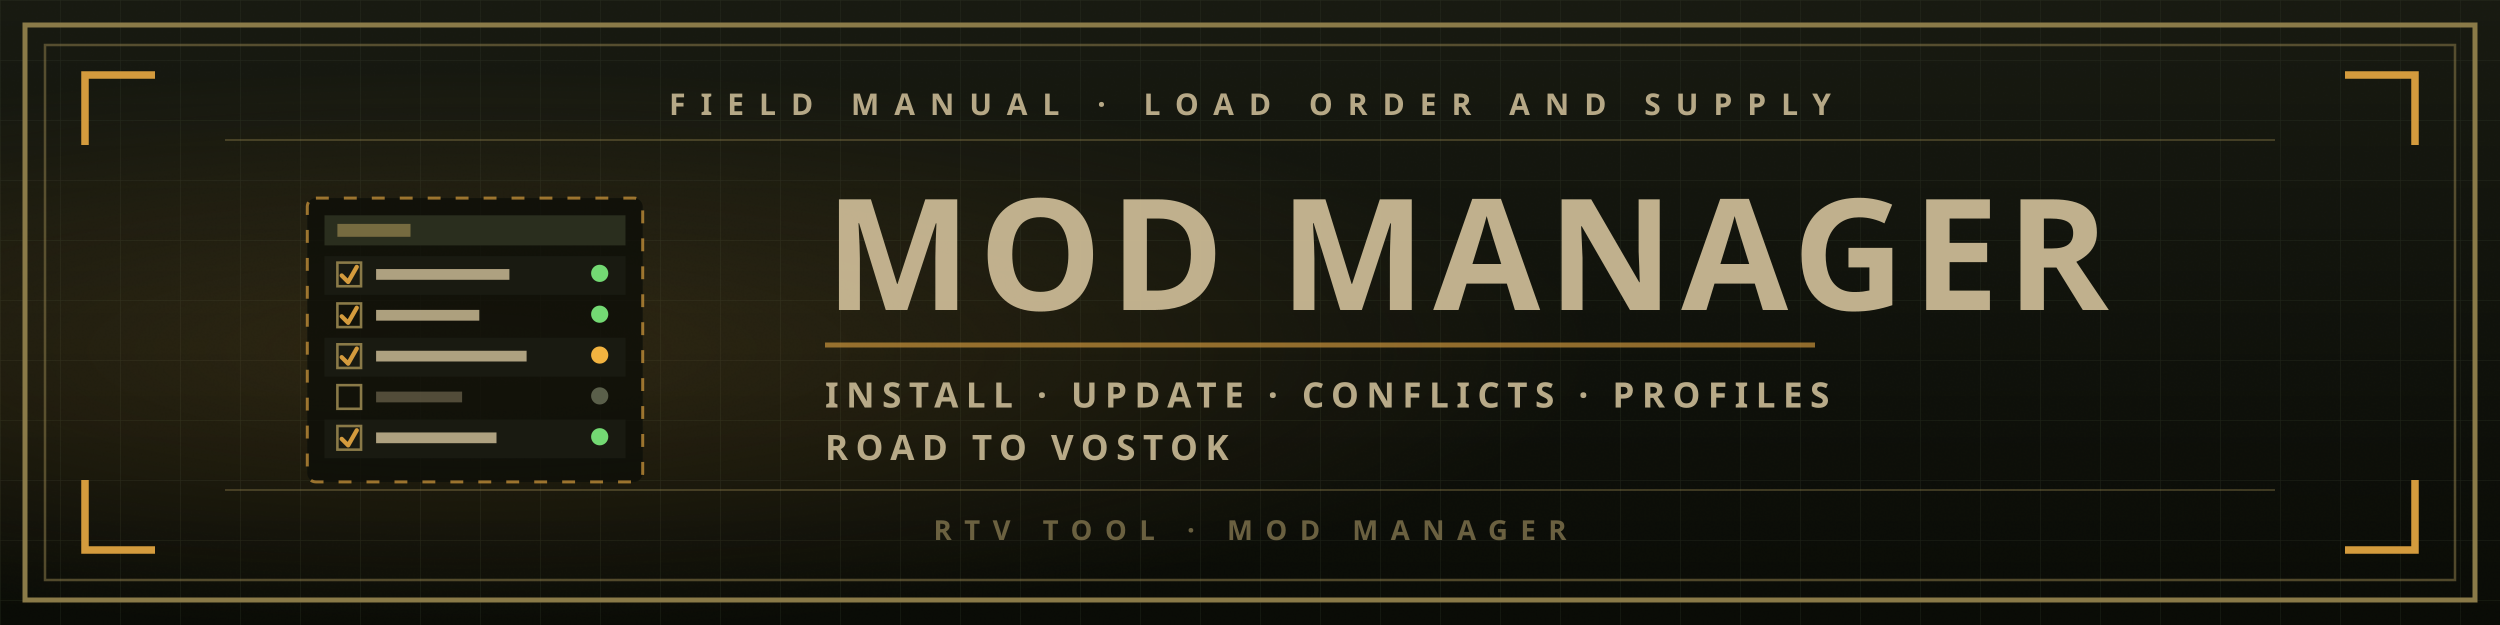
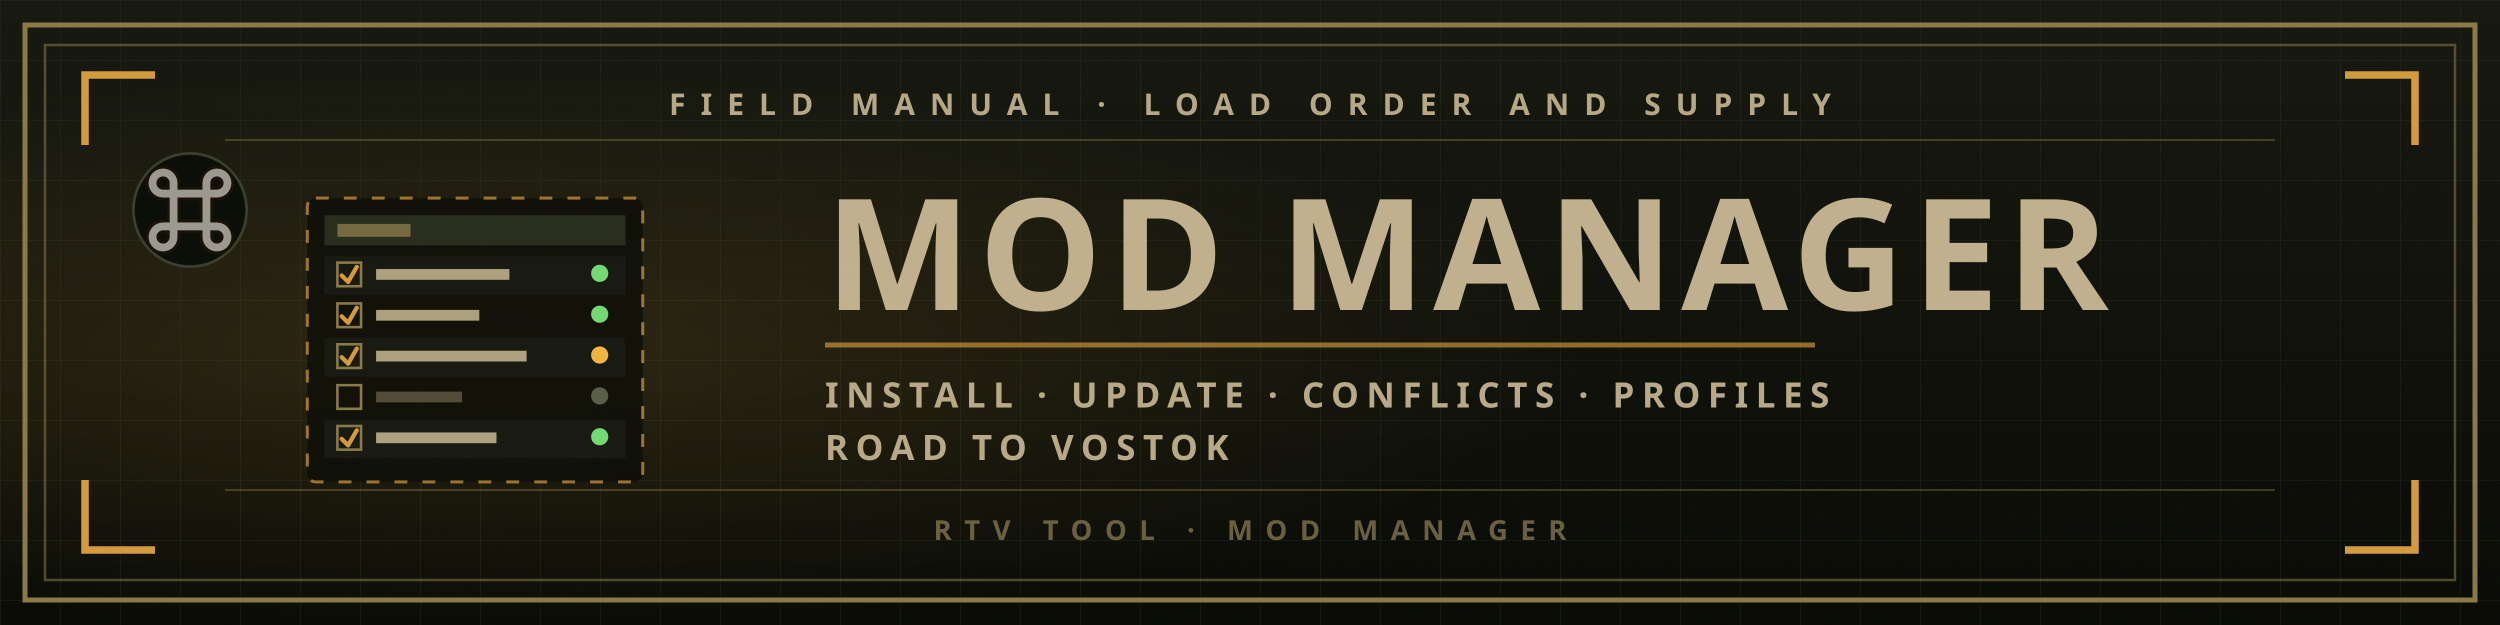
<svg xmlns="http://www.w3.org/2000/svg" viewBox="0 0 1000 250" width="1000" height="250" font-family="'Arial Narrow','Helvetica Condensed',sans-serif">
  <defs>
    <linearGradient id="bg" x1="0" y1="0" x2="0" y2="1">
      <stop offset="0%" stop-color="#191b12" />
      <stop offset="100%" stop-color="#0a0c06" />
    </linearGradient>
    <radialGradient id="glow" cx="0.19" cy="0.56" r="0.45">
      <stop offset="0%" stop-color="#d49b3d" stop-opacity="0.16" />
      <stop offset="100%" stop-color="#d49b3d" stop-opacity="0" />
    </radialGradient>
    <pattern id="grid" x="0" y="0" width="24" height="24" patternUnits="userSpaceOnUse">
      <path d="M 24 0 L 0 0 0 24" fill="none" stroke="#3a3f2e" stroke-width="0.5" opacity="0.4" />
    </pattern>
    <filter id="grain">
      <feTurbulence type="fractalNoise" baseFrequency="1.2" numOctaves="2" seed="21" />
      <feColorMatrix values="0 0 0 0 0  0 0 0 0 0  0 0 0 0 0  0 0 0 0.16 0" />
    </filter>
  </defs>
  <rect width="1000" height="250" fill="url(#bg)" />
  <rect width="1000" height="250" fill="url(#grid)" />
  <rect width="1000" height="250" fill="url(#glow)" />
  <rect width="1000" height="250" fill="#000" filter="url(#grain)" opacity="0.45" />
  <rect x="10" y="10" width="980" height="230" fill="none" stroke="#8a7a48" stroke-width="2" />
  <rect x="18" y="18" width="964" height="214" fill="none" stroke="#8a7a48" stroke-width="1" opacity="0.55" />
  <g stroke="#d49b3d" stroke-width="3" fill="none">
    <polyline points="34,58 34,30 62,30" />
    <polyline points="966,58 966,30 938,30" />
    <polyline points="34,192 34,220 62,220" />
    <polyline points="966,192 966,220 938,220" />
  </g>
  <text x="500" y="46" text-anchor="middle" font-size="12" font-weight="800" letter-spacing="6" fill="#c8b893" opacity="0.9">FIELD MANUAL · LOAD ORDER AND SUPPLY</text>
+   <g transform="translate(76 84) scale(1.562)">
+     <circle r="14.5" fill="#0c0e08" stroke="#3a3f2e" stroke-width="0.7" />
+     <path d="M -6.9,-4.2 L 6.9,-4.2 A 2.7 2.7 0 1 0 4.2,-6.9 L 4.2,6.9 A 2.7 2.7 0 1 0 6.9,4.2 L -6.9,4.2 A 2.7 2.7 0 1 0 -4.2,6.9 L -4.2,-6.9 A 2.7 2.7 0 1 0 -6.9,-4.2 Z" fill="none" stroke="#1a1109" stroke-width="3.6" stroke-linejoin="round" />
+     <path d="M -6.9,-4.2 L 6.9,-4.2 A 2.7 2.7 0 1 0 4.2,-6.9 L 4.2,6.9 A 2.7 2.7 0 1 0 6.9,4.2 L -6.9,4.2 A 2.7 2.7 0 1 0 -4.2,6.9 L -4.2,-6.9 A 2.7 2.7 0 1 0 -6.9,-4.2 Z" fill="none" stroke="#9c9a90" stroke-width="2" stroke-linejoin="round" />
+   </g>
  <line x1="90" y1="56" x2="910" y2="56" stroke="#8a7a48" stroke-width="0.8" opacity="0.4" />
  <g transform="translate(190 136) scale(0.86)">
    <rect x="-78" y="-66" width="156" height="132" rx="4" fill="#0c0e08" opacity="0.8" />
    <rect x="-78" y="-66" width="156" height="132" rx="4" fill="none" stroke="#d49b3d" stroke-width="1.4" stroke-dasharray="6 7" opacity="0.7" />
    <rect x="-70" y="-58" width="140" height="14" fill="#2a2e1e" />
    <rect x="-64" y="-54" width="34" height="6" fill="#8a7a48" opacity="0.8" />
    <rect x="-70" y="-39" width="140" height="18" fill="#191b12" opacity="0.9" />
    <rect x="-64" y="-36" width="11" height="11" fill="none" stroke="#8a7a48" stroke-width="1.2" />
    <polyline points="-62,-30 -59,-27 -55,-34" fill="none" stroke="#d49b3d" stroke-width="2" stroke-linecap="round" stroke-linejoin="round" />
    <rect x="-46" y="-33" width="62" height="5" fill="#c8b893" opacity="0.85" />
    <circle cx="58" cy="-31" r="4" fill="#73d973" />
    <rect x="-64" y="-17" width="11" height="11" fill="none" stroke="#8a7a48" stroke-width="1.2" />
    <polyline points="-62,-11 -59,-8 -55,-15" fill="none" stroke="#d49b3d" stroke-width="2" stroke-linecap="round" stroke-linejoin="round" />
    <rect x="-46" y="-14" width="48" height="5" fill="#c8b893" opacity="0.85" />
    <circle cx="58" cy="-12" r="4" fill="#73d973" />
    <rect x="-70" y="-1" width="140" height="18" fill="#191b12" opacity="0.9" />
    <rect x="-64" y="2" width="11" height="11" fill="none" stroke="#8a7a48" stroke-width="1.2" />
    <polyline points="-62,8 -59,11 -55,4" fill="none" stroke="#d49b3d" stroke-width="2" stroke-linecap="round" stroke-linejoin="round" />
    <rect x="-46" y="5" width="70" height="5" fill="#c8b893" opacity="0.85" />
    <circle cx="58" cy="7" r="4" fill="#f2b340" />
    <rect x="-64" y="21" width="11" height="11" fill="none" stroke="#8a7a48" stroke-width="1.2" />
    <rect x="-46" y="24" width="40" height="5" fill="#c8b893" opacity="0.35" />
    <circle cx="58" cy="26" r="4" fill="#5a5f4a" />
    <rect x="-70" y="37" width="140" height="18" fill="#191b12" opacity="0.9" />
    <rect x="-64" y="40" width="11" height="11" fill="none" stroke="#8a7a48" stroke-width="1.2" />
    <polyline points="-62,46 -59,49 -55,42" fill="none" stroke="#d49b3d" stroke-width="2" stroke-linecap="round" stroke-linejoin="round" />
    <rect x="-46" y="43" width="56" height="5" fill="#c8b893" opacity="0.85" />
    <circle cx="58" cy="45" r="4" fill="#73d973" />
  </g>
  <g transform="translate(330 124)">
    <text x="0" y="0" font-size="62" font-weight="900" fill="#c8b893" letter-spacing="3" opacity="0.95">MOD MANAGER</text>
    <line x1="0" y1="14" x2="396" y2="14" stroke="#d49b3d" stroke-width="2" opacity="0.65" />
    <text x="0" y="39" font-size="14" font-weight="700" fill="#b8aa88" letter-spacing="3">INSTALL · UPDATE · CONFLICTS · PROFILES</text>
    <text x="0" y="60" font-size="14" font-weight="700" fill="#b8aa88" letter-spacing="3">ROAD TO VOSTOK</text>
  </g>
  <line x1="90" y1="196" x2="910" y2="196" stroke="#8a7a48" stroke-width="0.8" opacity="0.4" />
  <text x="500" y="216" text-anchor="middle" font-size="11" font-weight="700" letter-spacing="5" fill="#7a6e4a" opacity="0.85">RTV TOOL · MOD MANAGER</text>
</svg>
